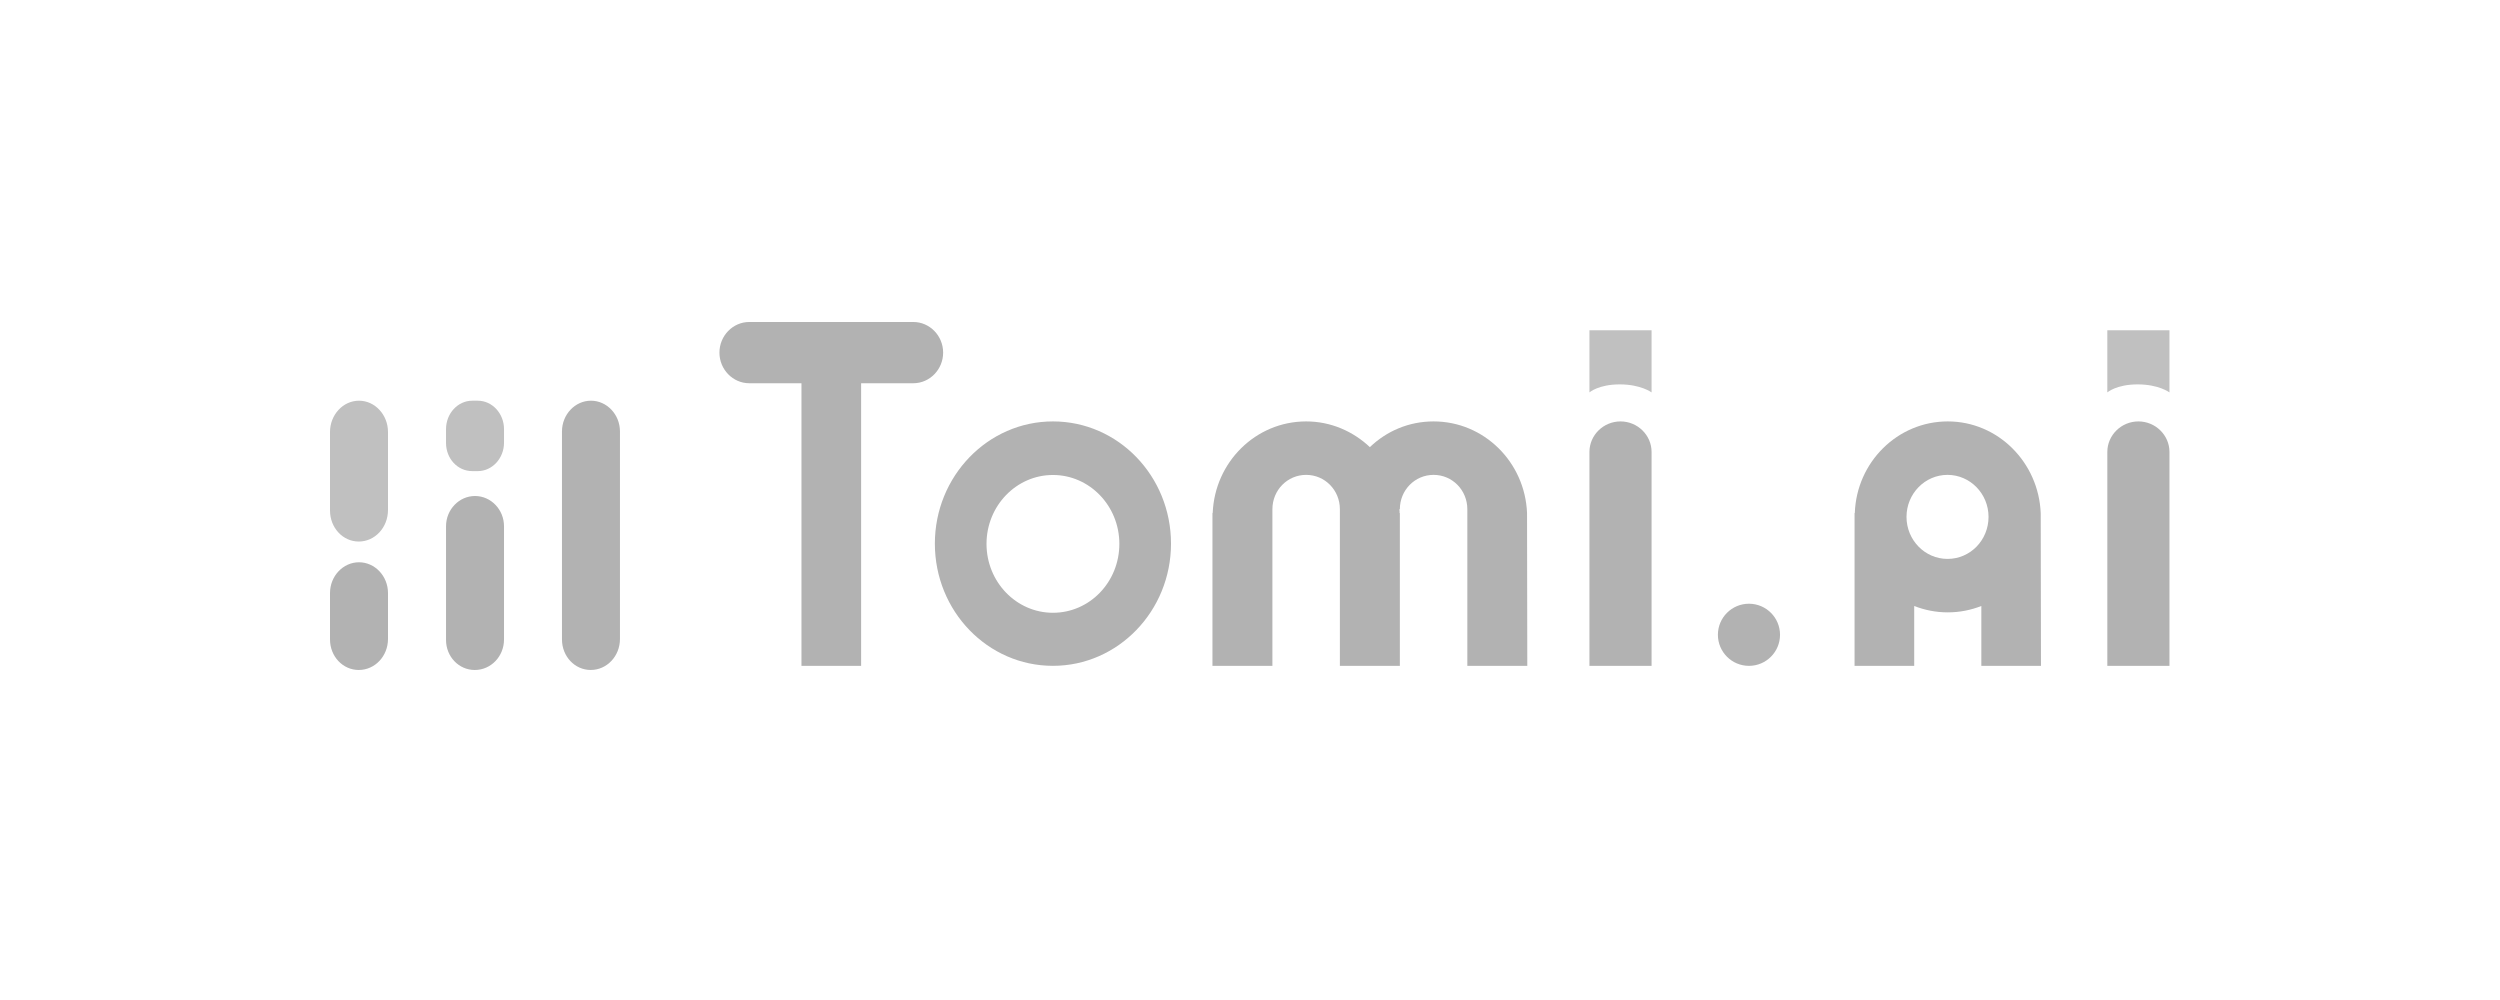
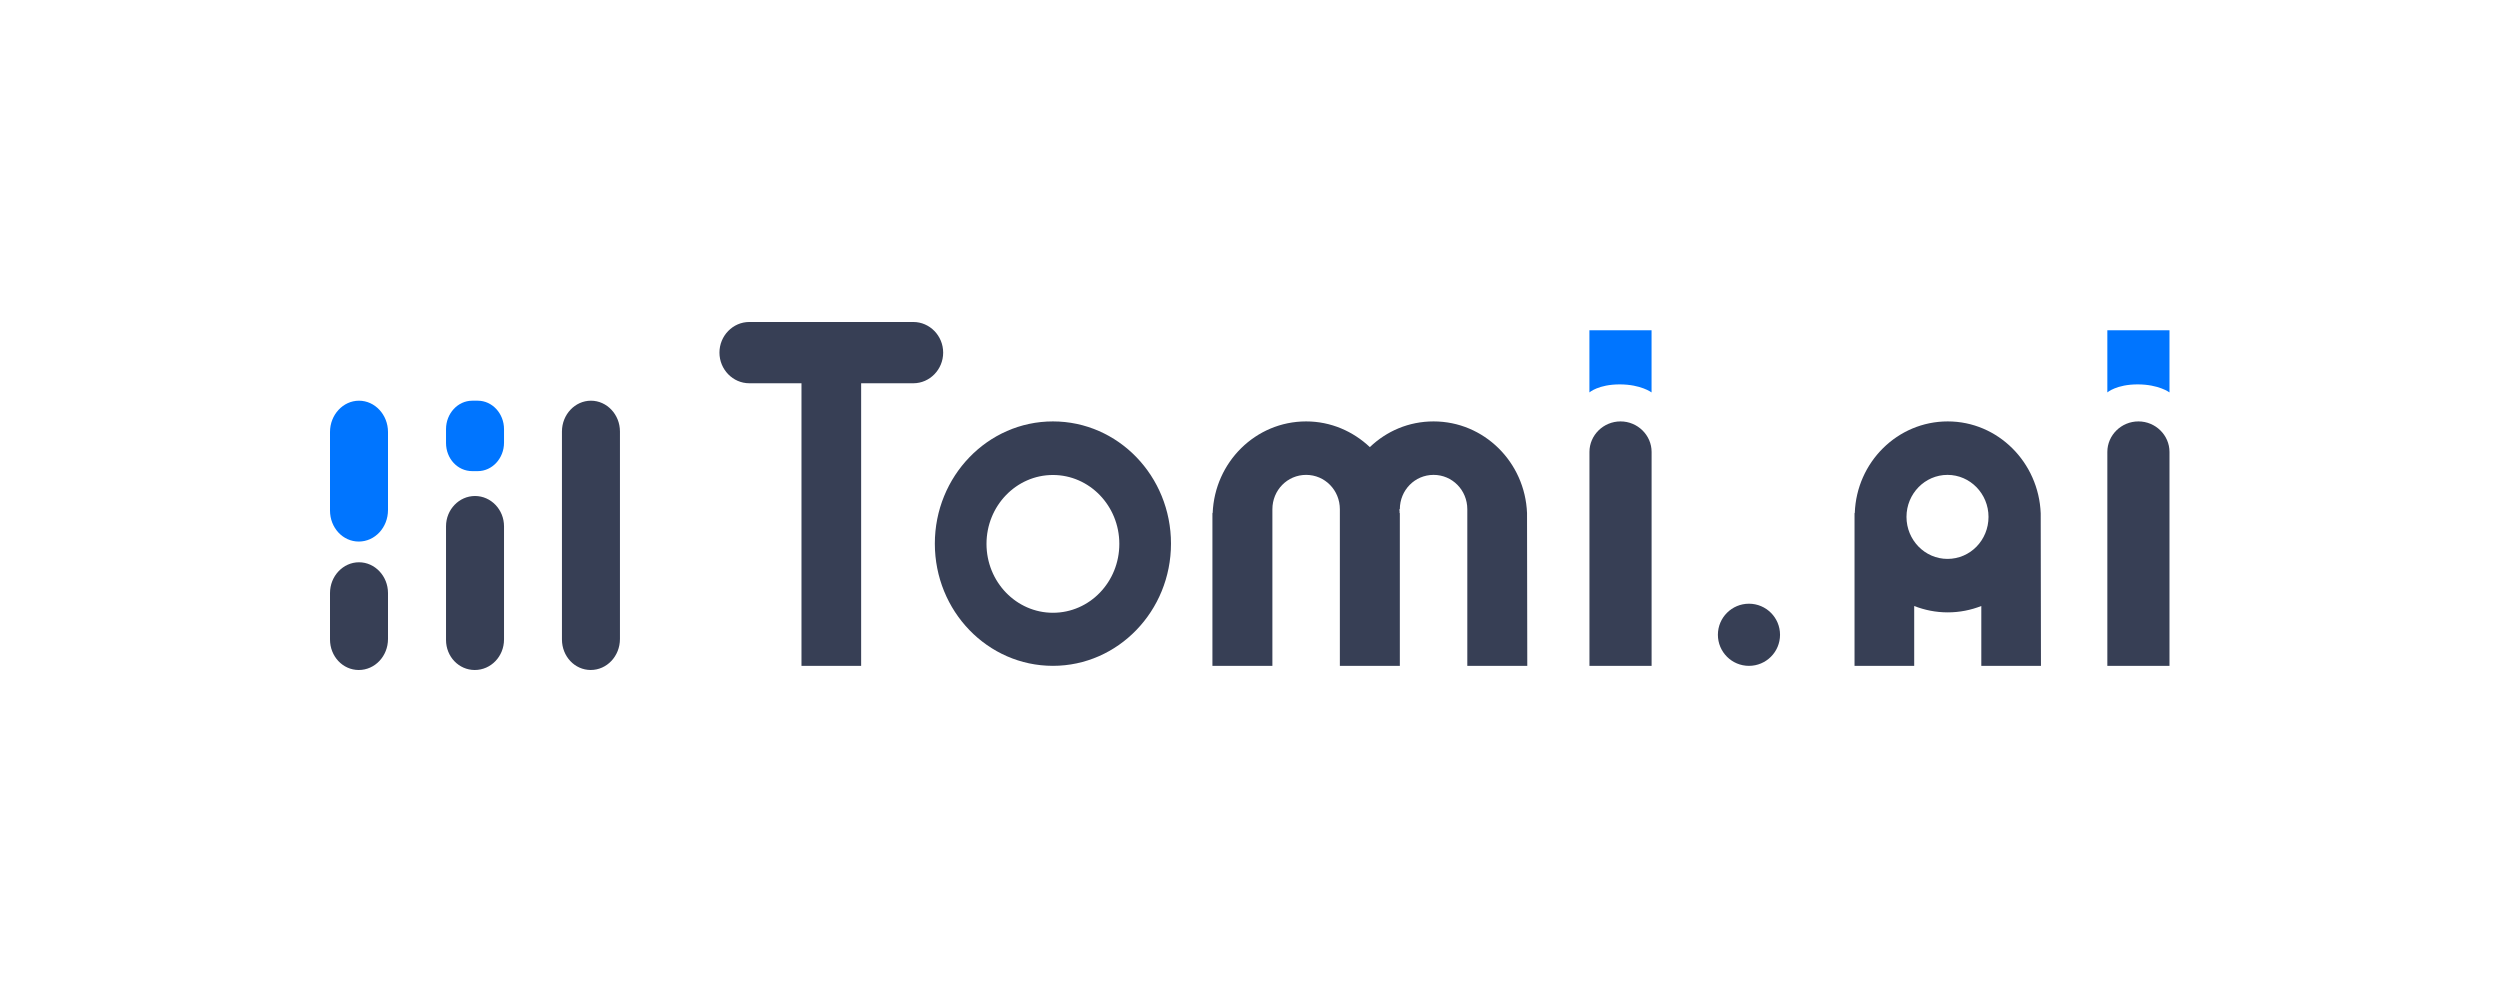
<svg xmlns="http://www.w3.org/2000/svg" width="250" height="100" viewBox="0 0 250 100" fill="none">
-   <g style="mix-blend-mode:luminosity" opacity="0.4">
-     <path d="M105.294 42.141C98.775 42.141 93.486 47.626 93.486 54.362C93.486 61.124 98.775 66.584 105.294 66.584C111.812 66.584 117.101 61.098 117.101 54.362C117.101 47.626 111.837 42.141 105.294 42.141ZM105.294 61.277C101.628 61.277 98.652 58.189 98.652 54.388C98.652 50.586 101.628 47.499 105.294 47.499C108.959 47.499 111.935 50.586 111.935 54.388C111.935 58.189 108.983 61.277 105.294 61.277Z" fill="#373F55" />
-     <path d="M158.943 66.584V45.196C158.943 43.516 160.342 42.141 162.051 42.141C163.759 42.141 165.158 43.516 165.158 45.196V66.584H158.943Z" fill="#373F55" />
-     <path d="M210.732 66.584V45.196C210.732 43.516 212.131 42.141 213.84 42.141C215.549 42.141 216.947 43.516 216.947 45.196V66.584H210.732Z" fill="#373F55" />
-     <path d="M91.332 32.198H74.926C73.286 32.198 71.943 33.577 71.943 35.262C71.943 36.946 73.286 38.325 74.926 38.325H80.146V66.584H86.112V38.325H91.332C92.973 38.325 94.315 36.946 94.315 35.262C94.315 33.577 92.973 32.198 91.332 32.198Z" fill="#373F55" />
-     <path d="M152.705 51.307C152.504 46.215 148.407 42.141 143.359 42.141C140.885 42.141 138.661 43.108 136.987 44.712C135.313 43.134 133.089 42.141 130.615 42.141C125.567 42.141 121.469 46.215 121.269 51.307H121.244V66.584H127.241V50.925C127.241 49.015 128.741 47.488 130.615 47.488C132.489 47.488 133.988 49.015 133.988 50.925V66.584H139.986V51.307H139.961C139.961 51.179 139.961 51.052 139.936 50.925H139.986C139.986 49.015 141.485 47.488 143.359 47.488C145.233 47.488 146.733 49.015 146.733 50.925V66.584H152.73L152.705 51.307Z" fill="#373F55" />
-     <path d="M204.073 51.332C203.875 46.24 199.798 42.141 194.777 42.141C189.755 42.141 185.654 46.215 185.48 51.307H185.455V66.584H191.421V60.6C192.465 61.008 193.584 61.237 194.777 61.237C195.97 61.237 197.088 61.008 198.133 60.6V66.584H204.098L204.073 51.332ZM194.752 55.89C192.49 55.89 190.651 54.006 190.651 51.689C190.651 49.372 192.49 47.488 194.752 47.488C197.014 47.488 198.853 49.372 198.853 51.689C198.853 54.006 197.039 55.89 194.752 55.89Z" fill="#373F55" />
-     <path d="M174.896 66.586C176.612 66.586 178.003 65.195 178.003 63.479C178.003 61.763 176.612 60.372 174.896 60.372C173.179 60.372 171.789 61.763 171.789 63.479C171.789 65.195 173.179 66.586 174.896 66.586Z" fill="#373F55" />
-     <path d="M56.197 63.946V43.147C56.197 41.454 57.502 40.069 59.097 40.069C60.692 40.069 61.997 41.454 61.997 43.147V63.895C61.997 65.613 60.692 66.998 59.073 66.998C57.478 66.998 56.197 65.639 56.197 63.946Z" fill="#373F55" />
-     <path d="M44.602 63.999V52.626C44.602 50.961 45.907 49.6 47.502 49.6C49.097 49.6 50.402 50.961 50.402 52.626V63.949C50.402 65.638 49.097 67 47.477 67C45.882 67 44.602 65.663 44.602 63.999Z" fill="#373F55" />
-     <path d="M33 63.947V59.305C33 57.612 34.305 56.227 35.9 56.227C37.495 56.227 38.8 57.612 38.8 59.305V63.896C38.8 65.614 37.495 66.999 35.876 66.999C34.281 66.999 33 65.64 33 63.947Z" fill="#373F55" />
-     <path d="M33 51.051V43.2C33 41.478 34.305 40.069 35.9 40.069C37.495 40.069 38.8 41.478 38.8 43.2V50.999C38.8 52.747 37.495 54.155 35.876 54.155C34.281 54.155 33 52.773 33 51.051Z" fill="#0075FF" />
-     <path d="M44.602 44.295V42.913C44.602 41.347 45.781 40.069 47.225 40.069H47.778C49.222 40.069 50.402 41.347 50.402 42.913V44.269C50.402 45.834 49.222 47.112 47.778 47.112H47.225C45.757 47.112 44.602 45.86 44.602 44.295Z" fill="#0075FF" />
-     <path d="M165.158 39.242C165.158 39.242 164.096 38.439 161.973 38.439C159.849 38.439 158.943 39.242 158.943 39.242V33.028H165.158V39.242Z" fill="#0075FF" />
-     <path d="M216.947 39.242C216.947 39.242 215.885 38.439 213.762 38.439C211.639 38.439 210.732 39.242 210.732 39.242V33.027H216.947V39.242Z" fill="#0075FF" />
-   </g>
+   <path d="M105.292 42.141C98.773 42.141 93.484 47.626 93.484 54.362C93.484 61.124 98.773 66.584 105.292 66.584C111.81 66.584 117.099 61.098 117.099 54.362C117.099 47.626 111.835 42.141 105.292 42.141ZM105.292 61.277C101.626 61.277 98.65 58.189 98.65 54.388C98.65 50.586 101.626 47.499 105.292 47.499C108.957 47.499 111.933 50.586 111.933 54.388C111.933 58.189 108.981 61.277 105.292 61.277Z" fill="#373F55" />
+   <path d="M158.945 66.584V45.196C158.945 43.516 160.344 42.141 162.053 42.141C163.761 42.141 165.16 43.516 165.16 45.196V66.584H158.945Z" fill="#373F55" />
+   <path d="M210.734 66.584V45.196C210.734 43.516 212.133 42.141 213.842 42.141C215.551 42.141 216.949 43.516 216.949 45.196V66.584H210.734Z" fill="#373F55" />
+   <path d="M91.334 32.199H74.928C73.288 32.199 71.945 33.578 71.945 35.263C71.945 36.947 73.288 38.326 74.928 38.326H80.148V66.585H86.114V38.326H91.334C92.975 38.326 94.317 36.947 94.317 35.263C94.317 33.578 92.975 32.199 91.334 32.199Z" fill="#373F55" />
+   <path d="M152.703 51.307C152.503 46.215 148.405 42.141 143.357 42.141C140.883 42.141 138.659 43.108 136.985 44.712C135.311 43.134 133.087 42.141 130.613 42.141C125.565 42.141 121.467 46.215 121.267 51.307H121.242V66.584H127.239V50.925C127.239 49.015 128.739 47.488 130.613 47.488C132.487 47.488 133.986 49.015 133.986 50.925V66.584H139.984V51.307H139.959C139.959 51.179 139.959 51.052 139.934 50.925H139.984C139.984 49.015 141.483 47.488 143.357 47.488C145.231 47.488 146.731 49.015 146.731 50.925V66.584H152.728L152.703 51.307Z" fill="#373F55" />
+   <path d="M204.071 51.332C203.873 46.24 199.796 42.141 194.775 42.141C189.753 42.141 185.652 46.215 185.478 51.307H185.453V66.584H191.42V60.6C192.463 61.008 193.582 61.237 194.775 61.237C195.968 61.237 197.086 61.008 198.131 60.6V66.584H204.096L204.071 51.332ZM194.75 55.89C192.488 55.89 190.649 54.006 190.649 51.689C190.649 49.372 192.488 47.488 194.75 47.488C197.012 47.488 198.851 49.372 198.851 51.689C198.851 54.006 197.037 55.89 194.75 55.89Z" fill="#373F55" />
+   <path d="M174.896 66.585C176.612 66.585 178.003 65.194 178.003 63.478C178.003 61.762 176.612 60.371 174.896 60.371C173.179 60.371 171.789 61.762 171.789 63.478C171.789 65.194 173.179 66.585 174.896 66.585Z" fill="#373F55" />
+   <path d="M56.195 63.947V43.148C56.195 41.455 57.5 40.07 59.095 40.07C60.69 40.07 61.995 41.455 61.995 43.148V63.896C61.995 65.614 60.69 66.999 59.071 66.999C57.476 66.999 56.195 65.64 56.195 63.947Z" fill="#373F55" />
+   <path d="M44.602 63.999V52.626C44.602 50.961 45.907 49.6 47.502 49.6C49.097 49.6 50.402 50.961 50.402 52.626V63.949C50.402 65.638 49.097 67 47.477 67C45.882 67 44.602 65.663 44.602 63.999Z" fill="#373F55" />
+   <path d="M33 63.948V59.306C33 57.614 34.305 56.228 35.9 56.228C37.495 56.228 38.8 57.614 38.8 59.306V63.897C38.8 65.615 37.495 67 35.876 67C34.281 67 33 65.641 33 63.948Z" fill="#373F55" />
+   <path d="M33 51.052V43.2C33 41.479 34.305 40.07 35.9 40.07C37.495 40.07 38.8 41.479 38.8 43.2V51C38.8 52.748 37.495 54.156 35.876 54.156C34.281 54.156 33 52.774 33 51.052Z" fill="#0075FF" />
+   <path d="M44.602 44.296V42.914C44.602 41.349 45.781 40.07 47.225 40.07H47.778C49.222 40.07 50.402 41.349 50.402 42.914V44.27C50.402 45.835 49.222 47.113 47.778 47.113H47.225C45.757 47.113 44.602 45.861 44.602 44.296Z" fill="#0075FF" />
+   <path d="M165.156 39.242C165.156 39.242 164.094 38.439 161.971 38.439C159.847 38.439 158.941 39.242 158.941 39.242V33.027H165.156V39.242Z" fill="#0075FF" />
+   <path d="M216.949 39.242C216.949 39.242 215.887 38.439 213.764 38.439C211.641 38.439 210.734 39.242 210.734 39.242V33.027H216.949V39.242Z" fill="#0075FF" />
</svg>
